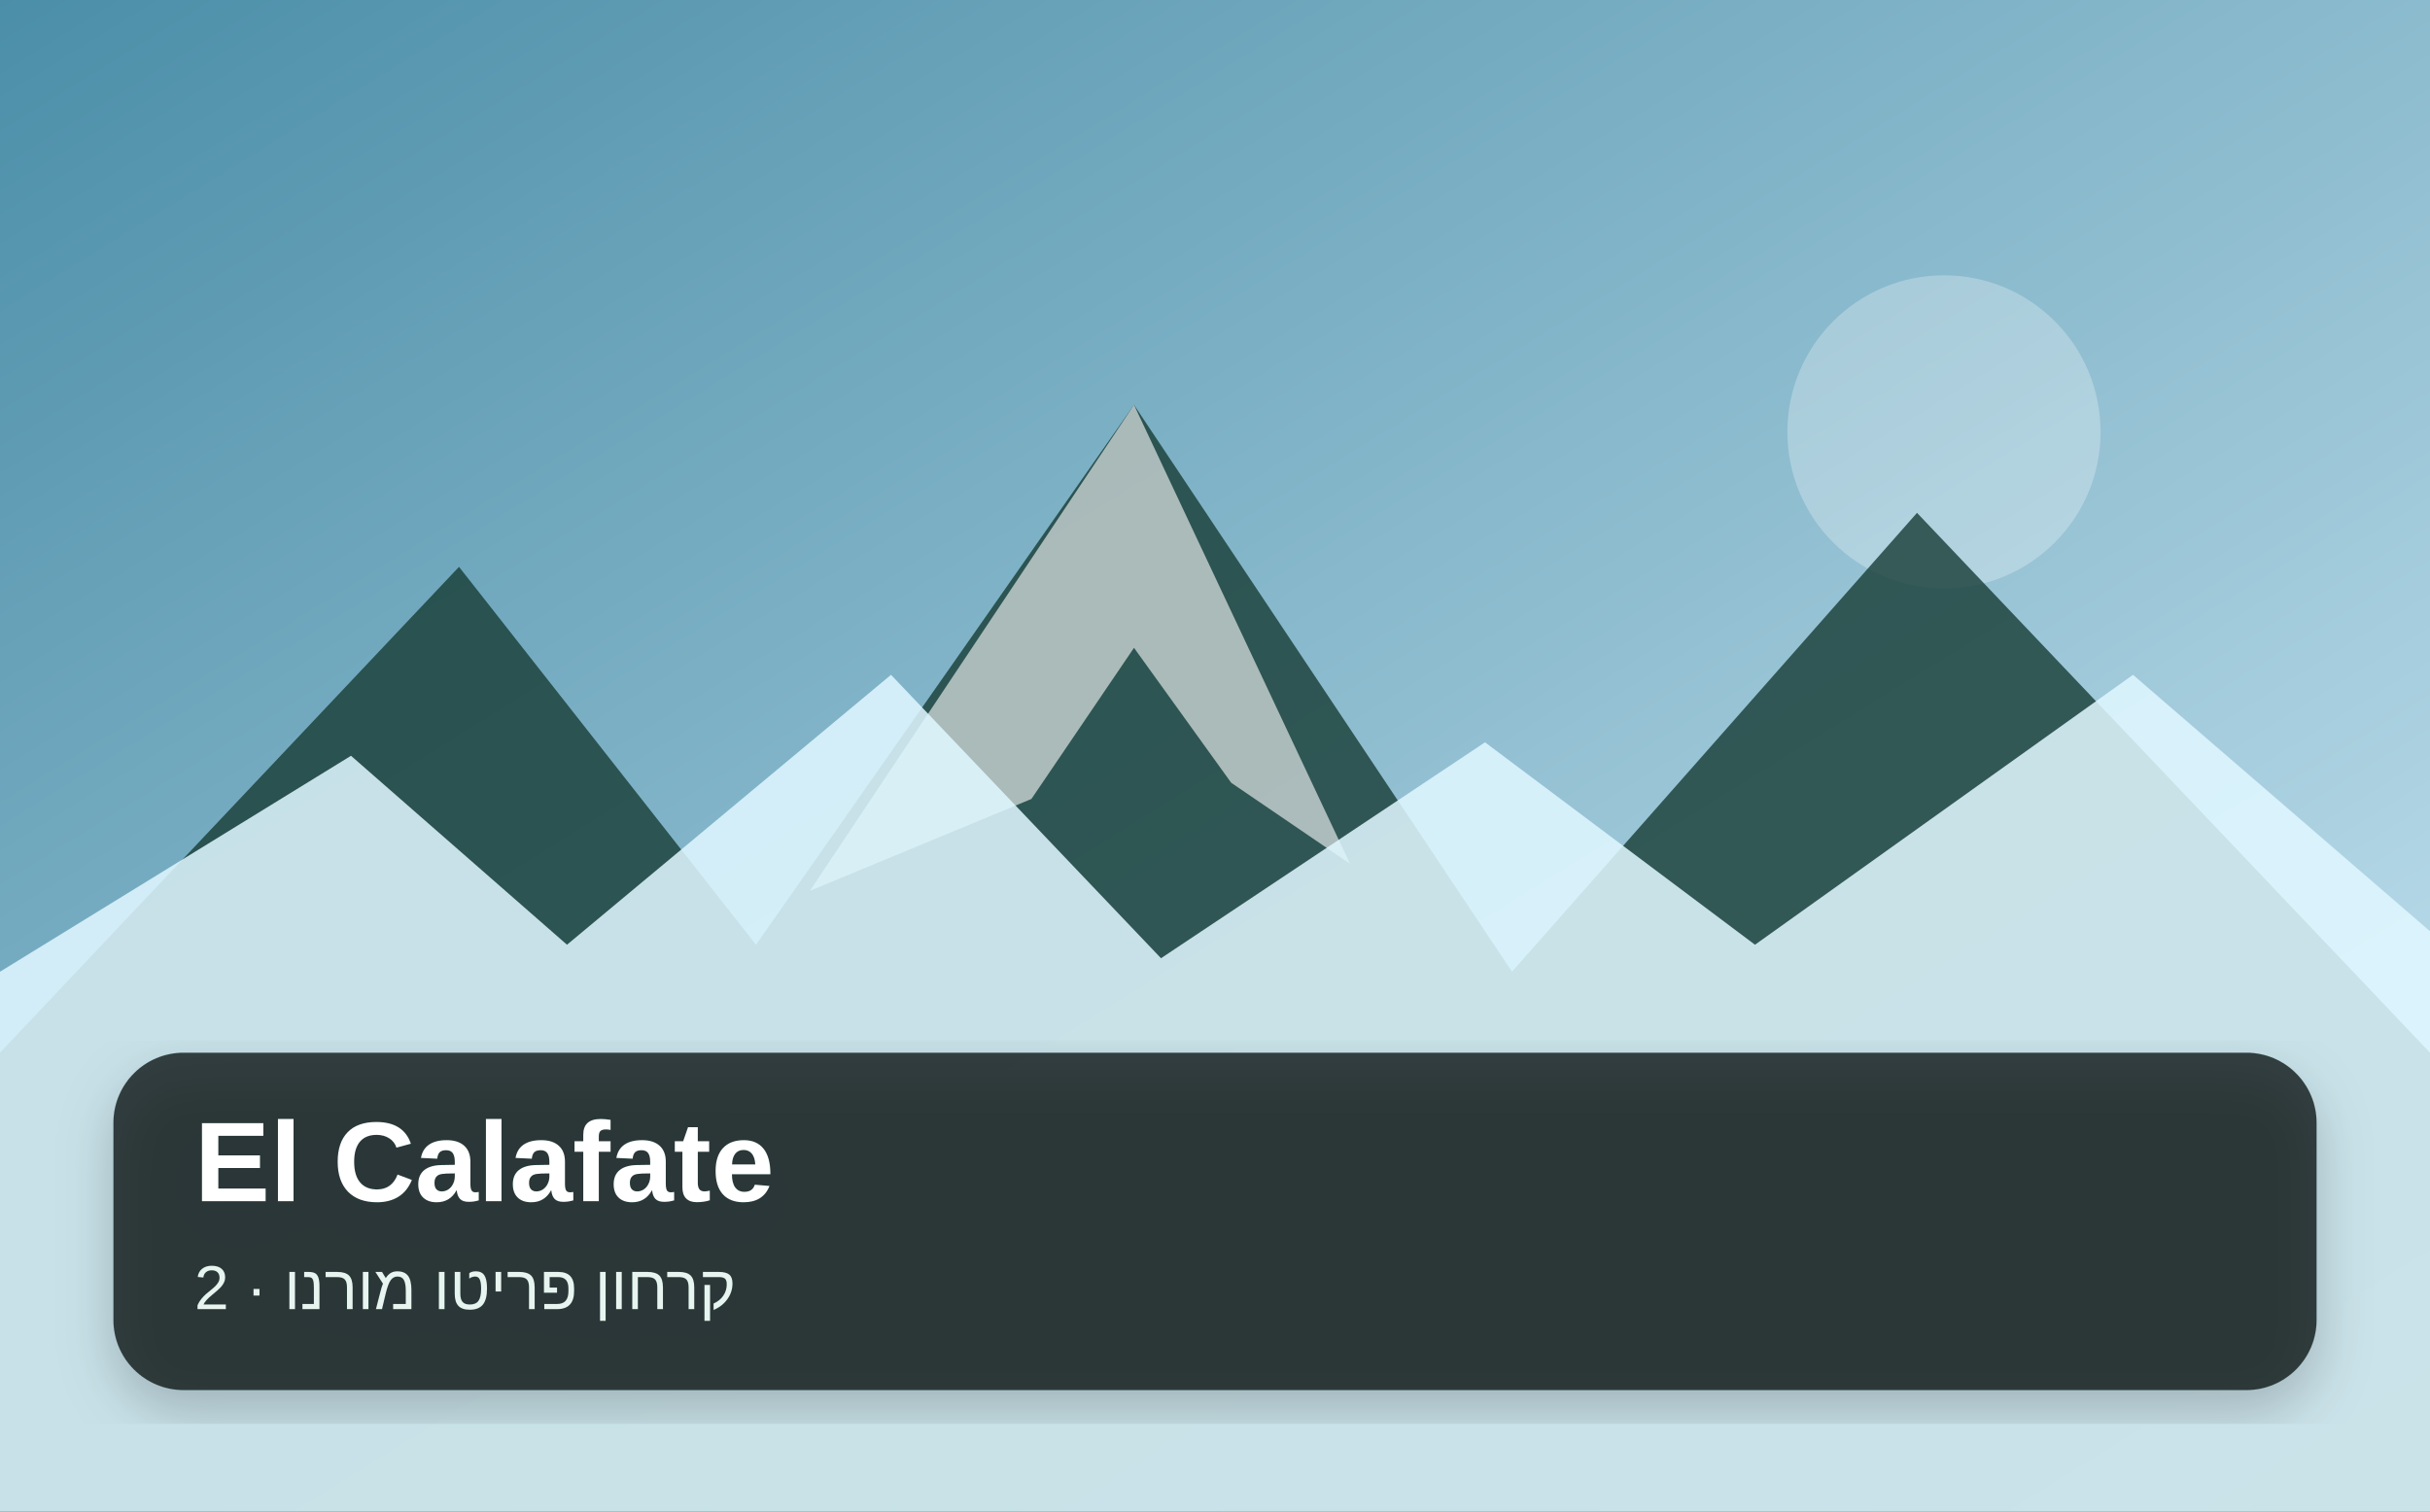
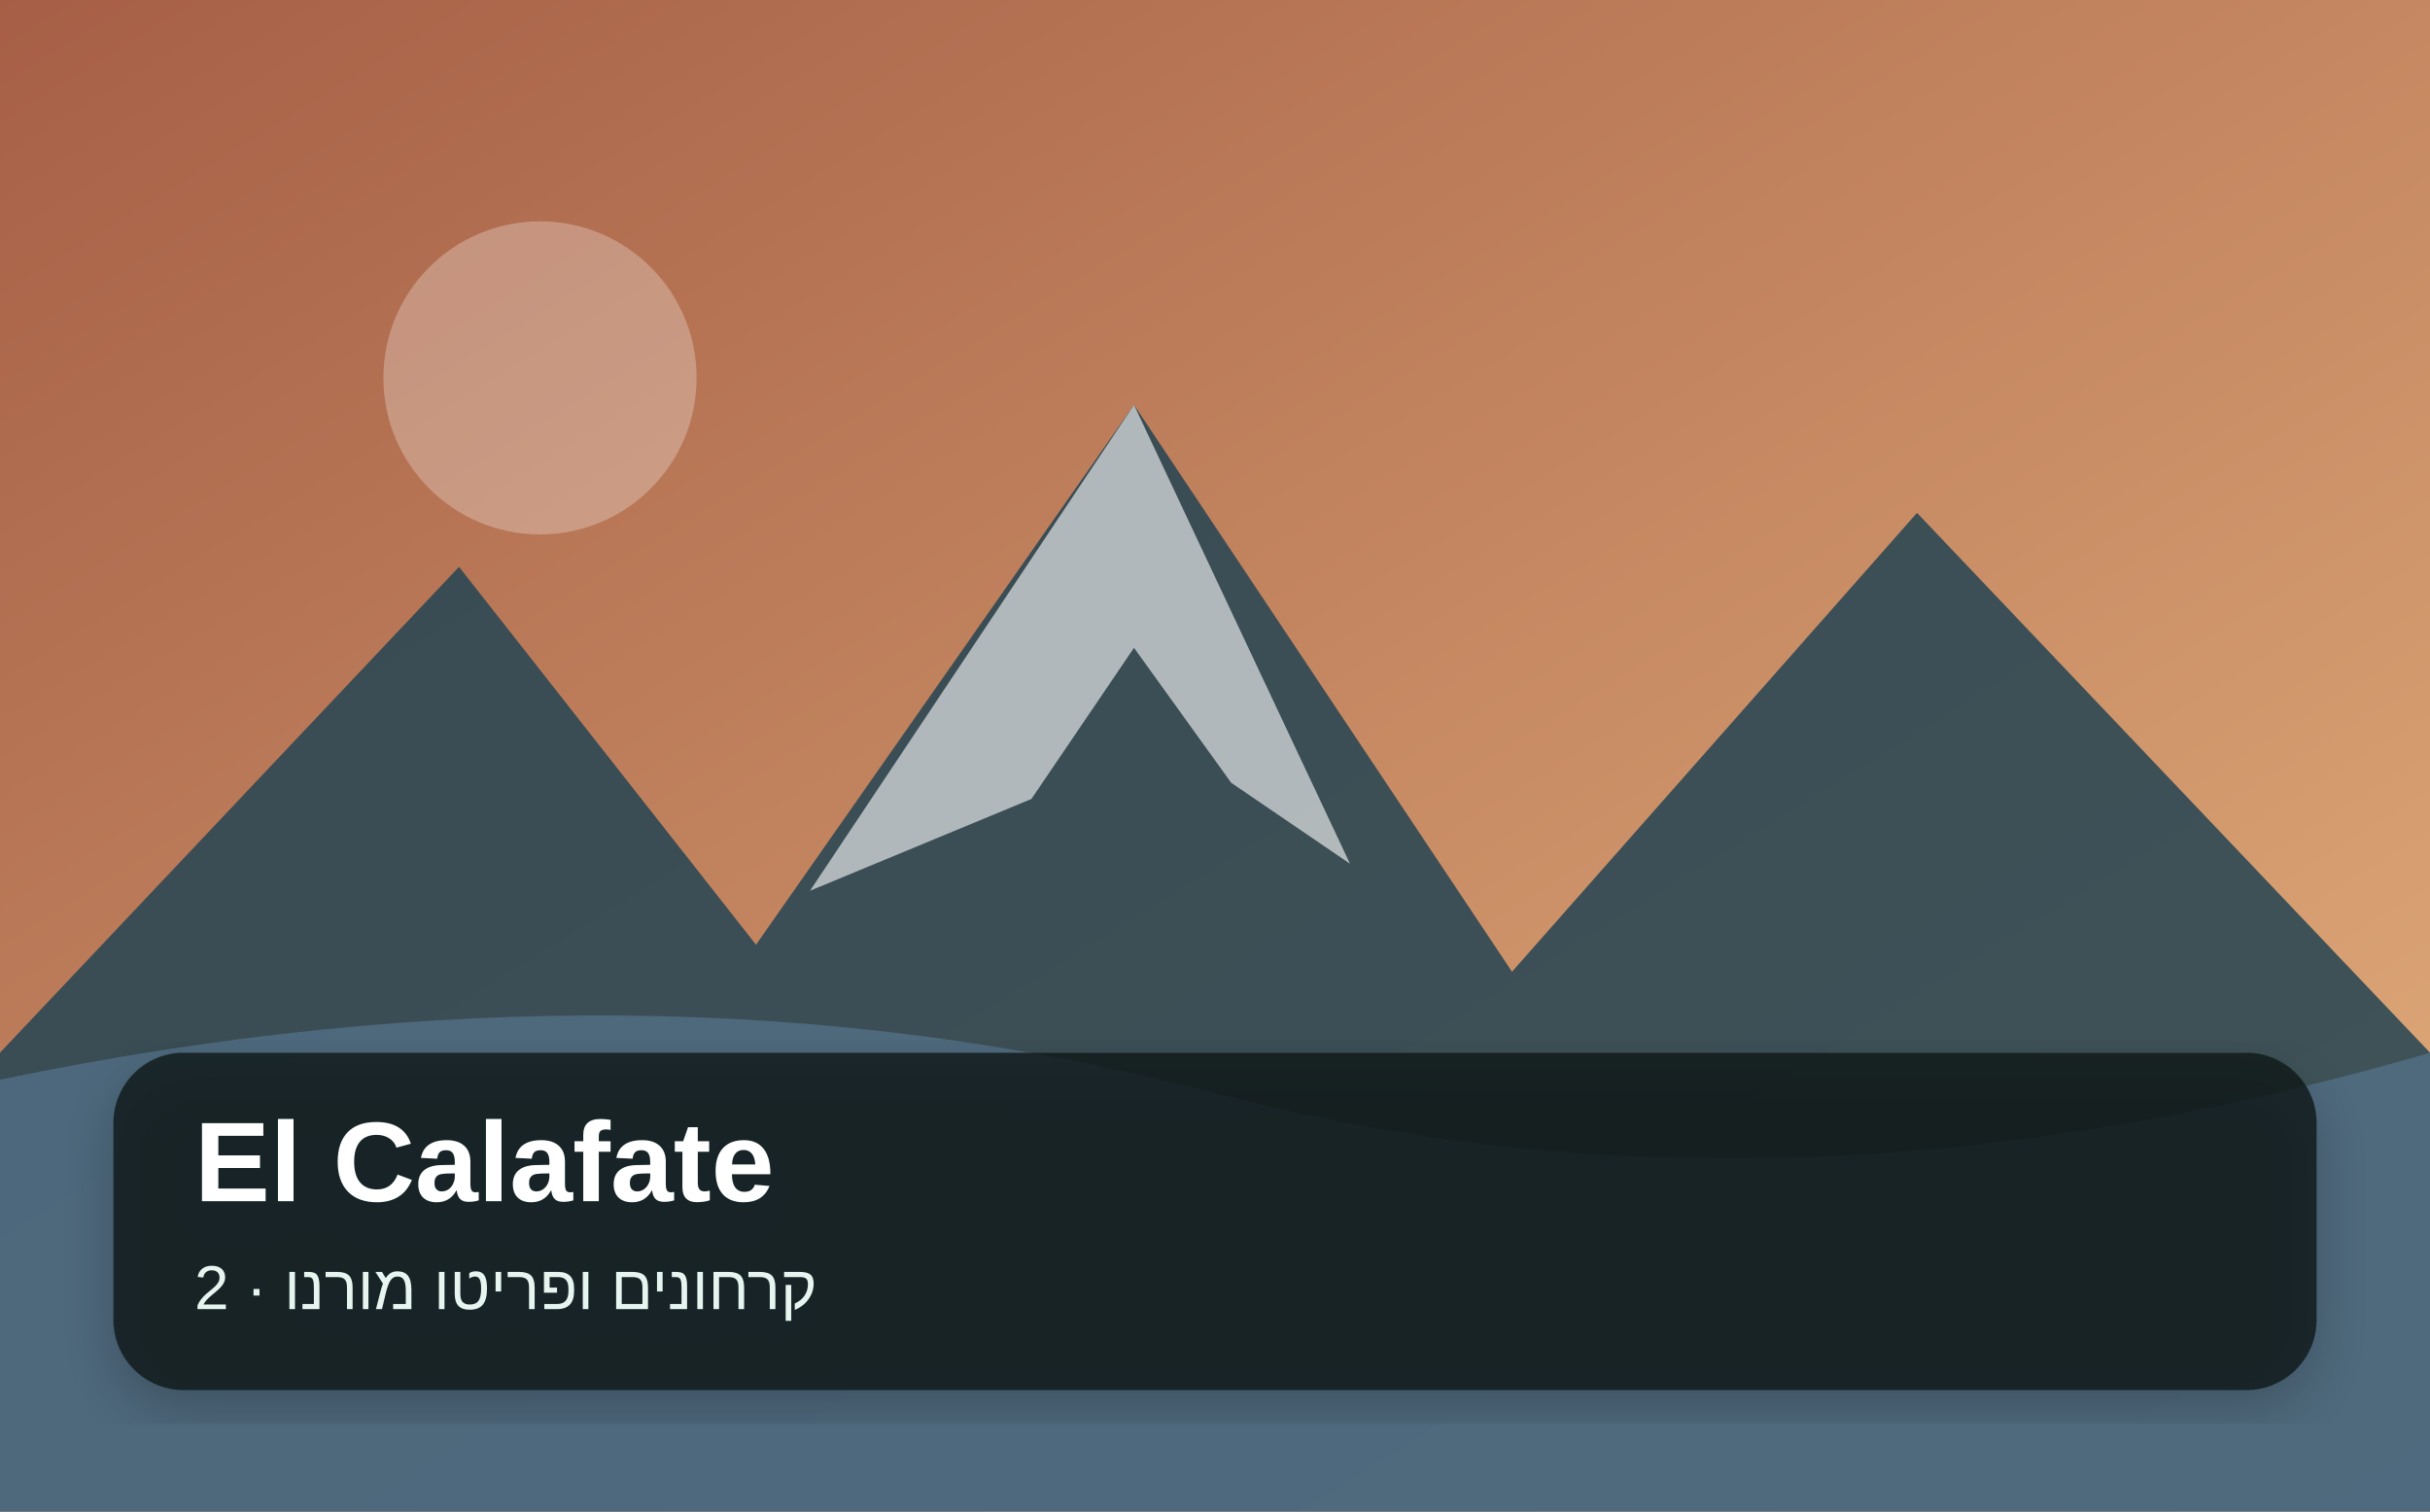
<svg xmlns="http://www.w3.org/2000/svg" width="900" height="560" viewBox="0 0 900 560">
  <defs>
    <linearGradient id="g" x1="0" y1="0" x2="1" y2="1">
-       <stop stop-color="#4b8ea8" />
-       <stop offset="1" stop-color="#cce8f4" />
+       <stop stop-color="#a65f46" />
+       <stop offset="1" stop-color="#e4b07d" />
    </linearGradient>
    <filter id="s">
      <feDropShadow dx="0" dy="8" stdDeviation="10" flood-opacity=".25" />
    </filter>
  </defs>
  <rect width="900" height="560" fill="url(#g)" />
-   <circle cx="720" cy="160" r="58" fill="#fff4" />
-   <path d="M0 390 L170 210 L280 350 L420 150 L560 360 L710 190 L900 390 V560 H0Z" fill="#173c35cc" />
+   <circle cx="200" cy="140" r="58" fill="#fff4" />
+   <path d="M0 390 L170 210 L280 350 L420 150 L560 360 L710 190 L900 390 V560 H0Z" fill="#264653dd" />
  <path d="M300 330 L420 150 L500 320 L456 290 L420 240 L382 296Z" fill="#fff9" />
-   <path d="M0 360 L130 280 L210 350 L330 250 L430 355 L550 275 L650 350 L790 250 L900 345 V560 H0Z" fill="#dff7ffdd" />
+   <path d="M0 400 Q240 350 450 405 T900 390 V560 H0Z" fill="#577590aa" />
  <g filter="url(#s)">
    <rect x="42" y="390" width="816" height="125" rx="26" fill="#0b201bcc" />
    <text x="72" y="445" font-family="Arial,sans-serif" font-size="42" font-weight="700" fill="white">El Calafate</text>
-     <text x="72" y="485" font-family="Arial,sans-serif" font-size="23" fill="#e8f4ef">קרחון פריטו מורנו · 2</text>
+     <text x="72" y="485" font-family="Arial,sans-serif" font-size="23" fill="#e8f4ef">קרחונים ופריטו מורנו · 2</text>
  </g>
</svg>
